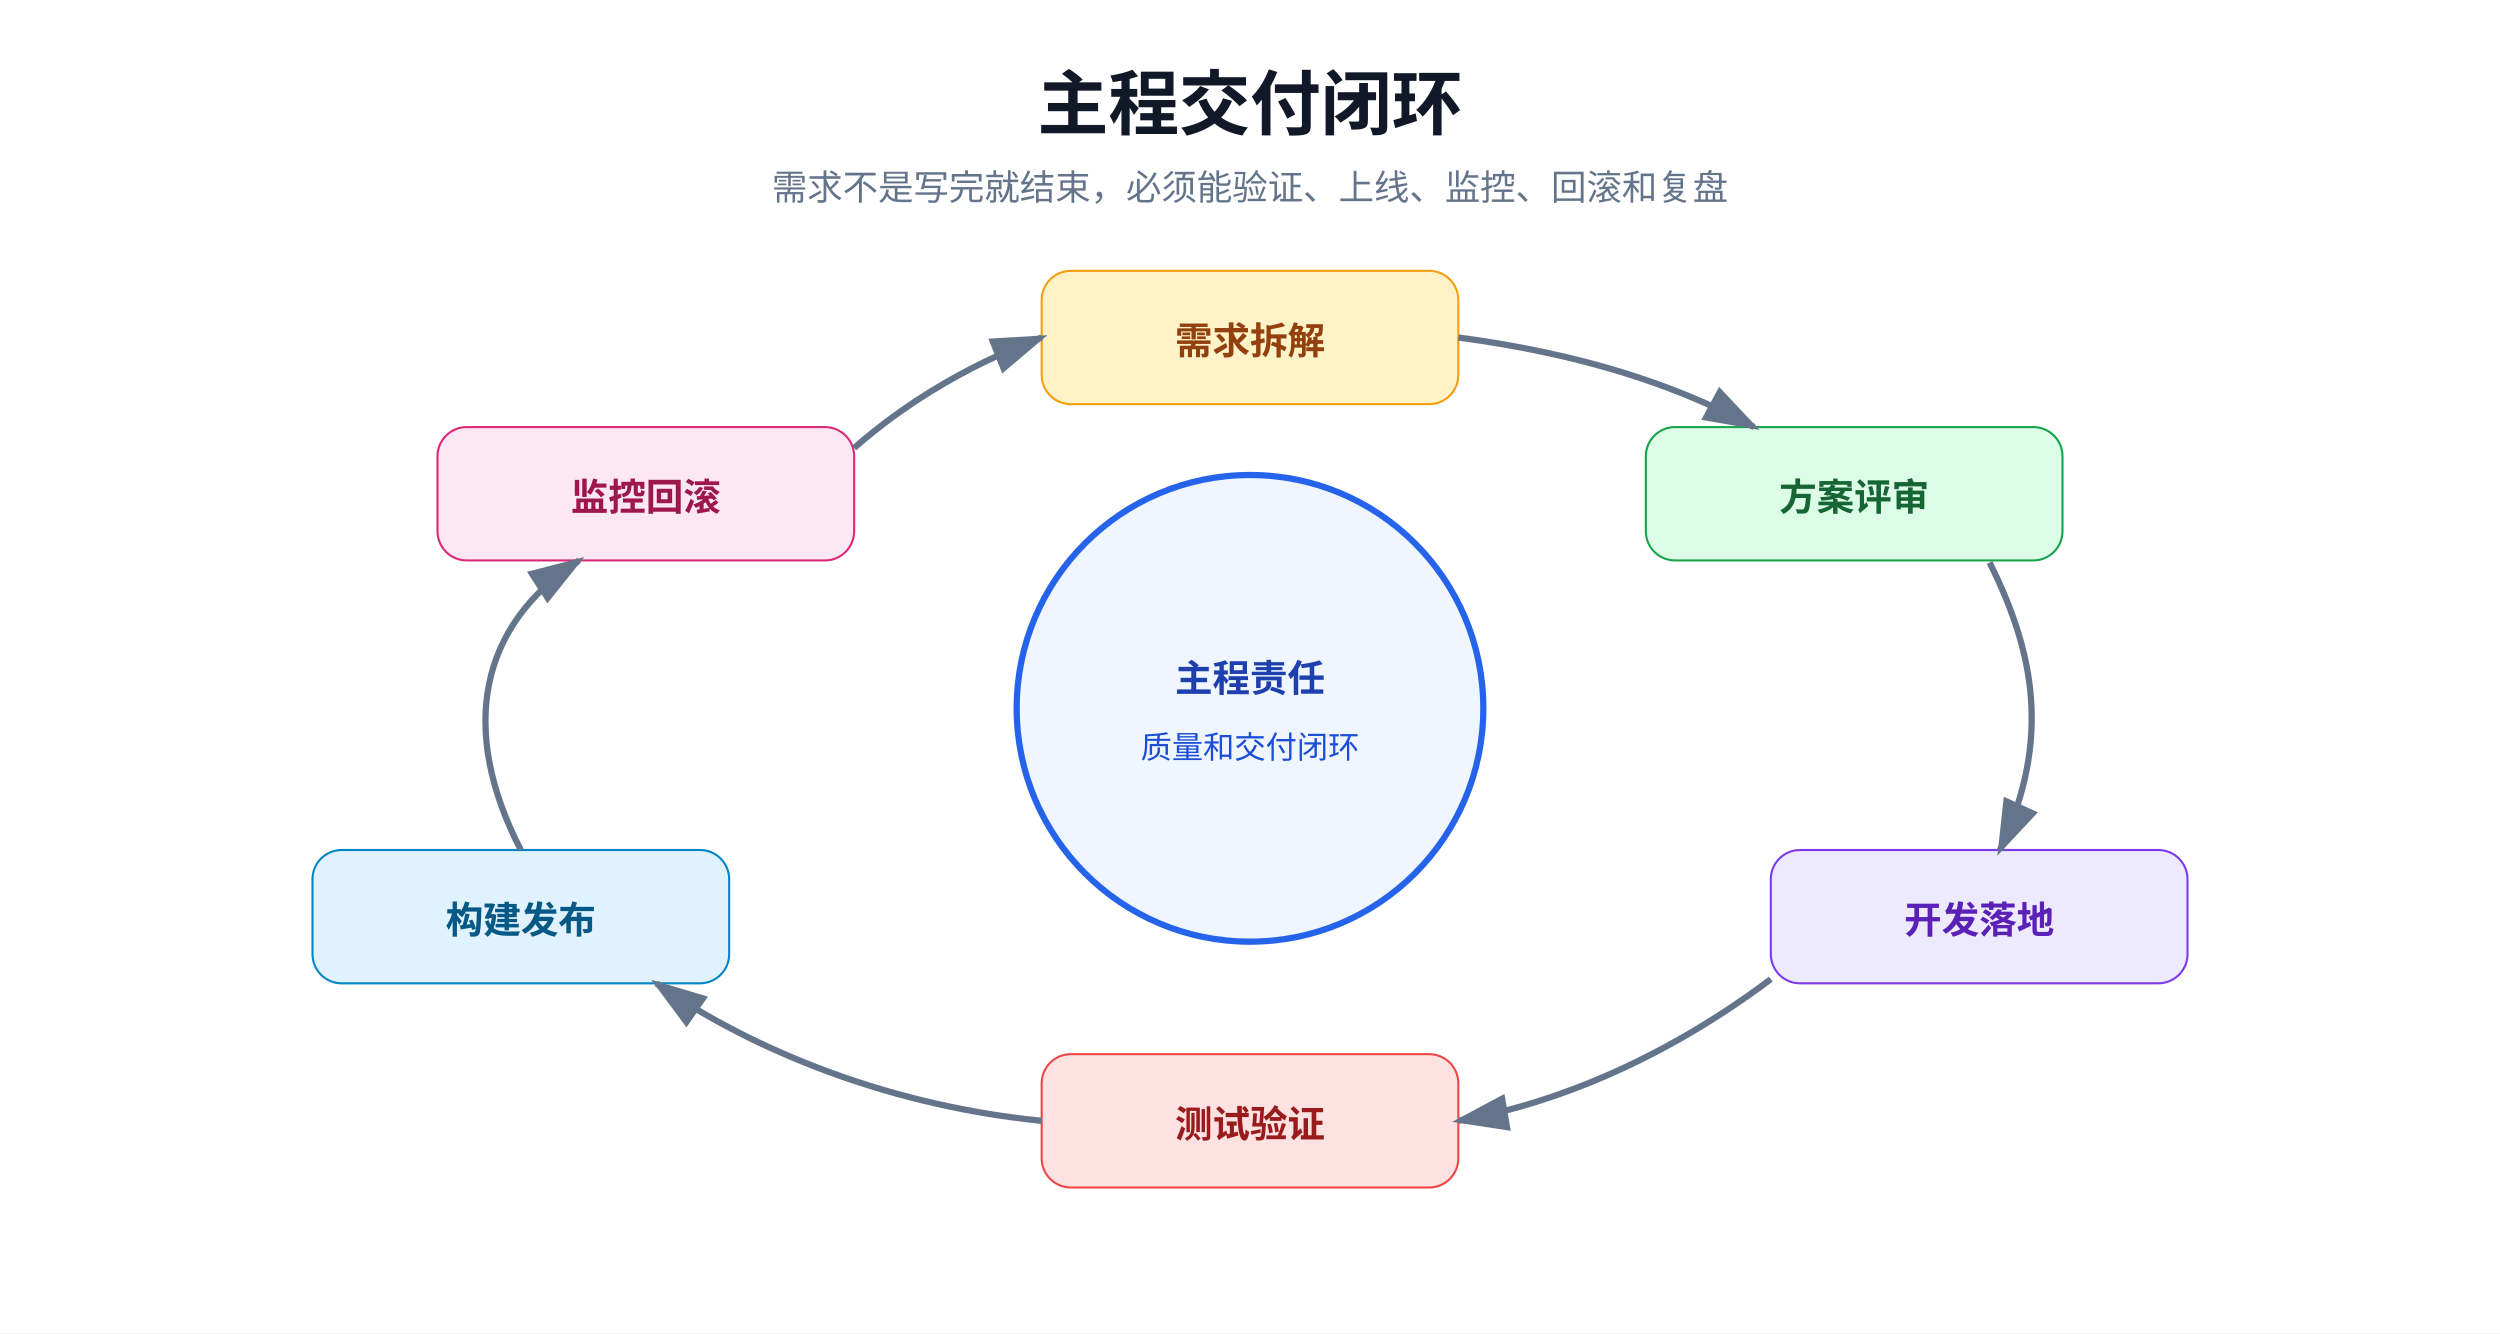
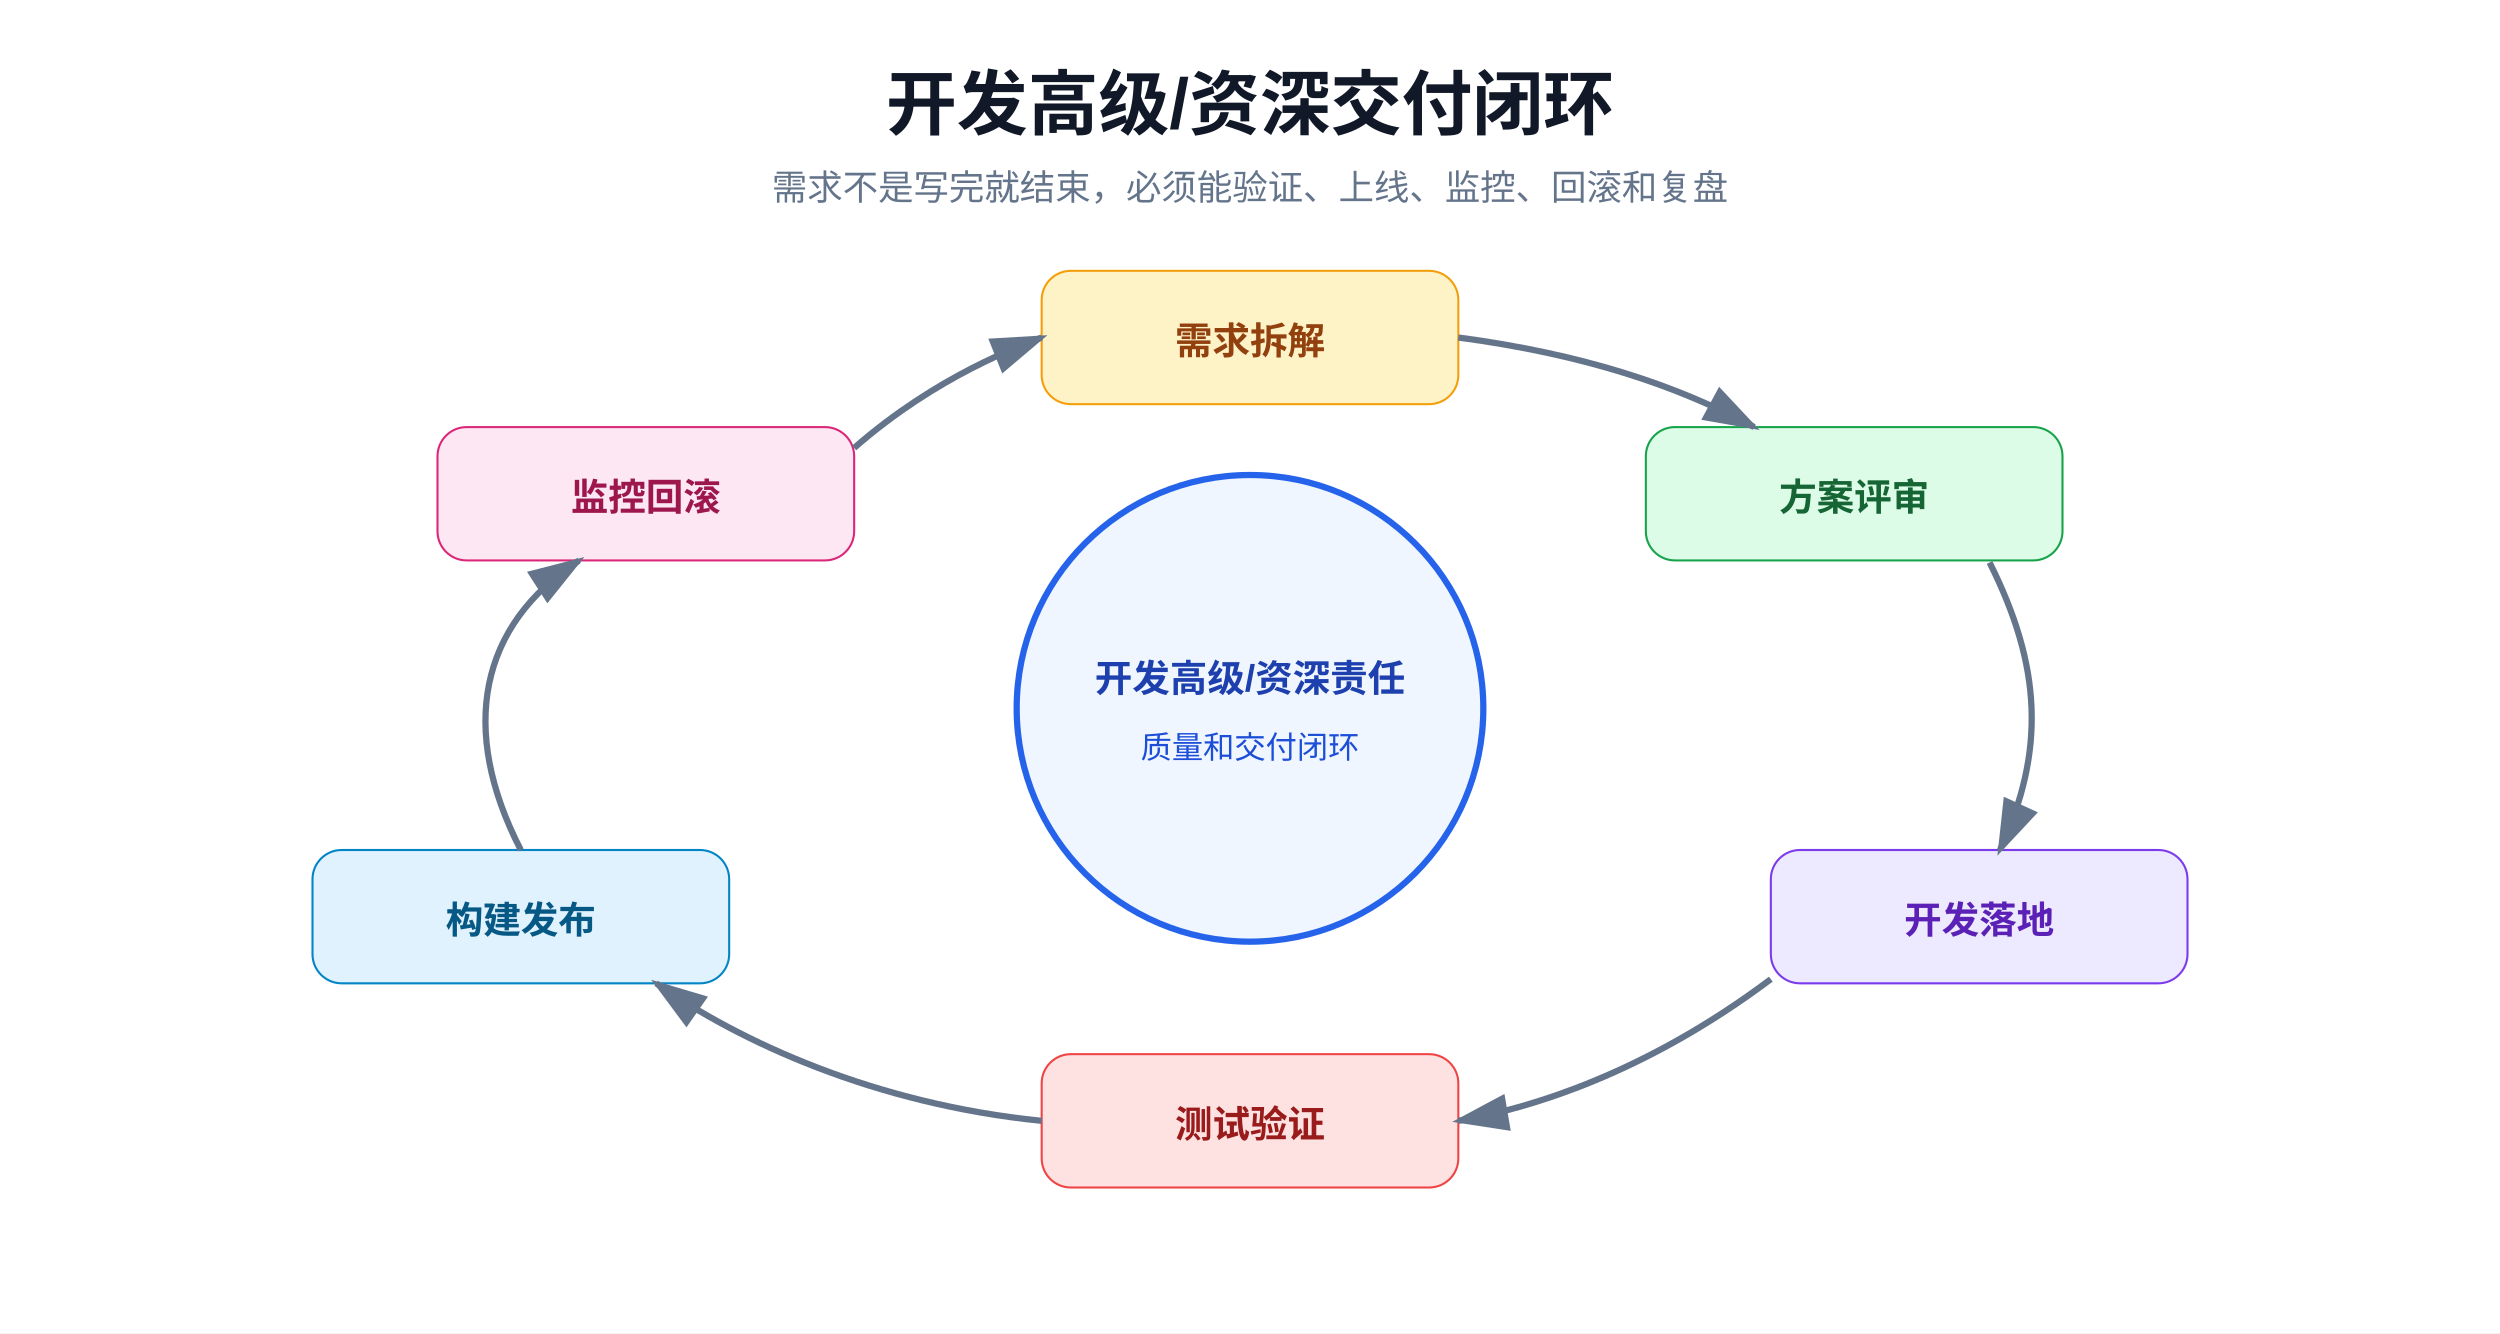
- <svg xmlns="http://www.w3.org/2000/svg" width="1200" height="640" viewBox="0 0 1200 640" role="img" aria-label="Unity 主程交付闭环">
+ <svg xmlns="http://www.w3.org/2000/svg" width="1200" height="640" viewBox="0 0 1200 640" role="img" aria-label="Unity 开发高级/资深交付闭环">
  <rect width="1200" height="640" fill="#ffffff" />
-   <text x="600" y="62" text-anchor="middle" font-family="Arial, 'PingFang SC', sans-serif" font-size="34" font-weight="700" fill="#111827">主程交付闭环</text>
+   <text x="600" y="62" text-anchor="middle" font-family="Arial, 'PingFang SC', sans-serif" font-size="34" font-weight="700" fill="#111827">开发高级/资深交付闭环</text>
  <text x="600" y="96" text-anchor="middle" font-family="Arial, 'PingFang SC', sans-serif" font-size="17" fill="#64748b">需求不是写完就结束，必须能验证、上线、监控、回滚和复盘</text>
  <g font-family="Arial, 'PingFang SC', sans-serif" font-size="18" font-weight="700">
    <circle cx="600" cy="340" r="112" fill="#eff6ff" stroke="#2563eb" stroke-width="3" />
-     <text x="600" y="332" text-anchor="middle" fill="#1e40af">主程责任</text>
+     <text x="600" y="332" text-anchor="middle" fill="#1e40af">开发高级/资深责任</text>
    <text x="600" y="364" text-anchor="middle" font-size="15" font-weight="400" fill="#1d4ed8">质量和交付闭环</text>
    <rect x="500" y="130" width="200" height="64" rx="14" fill="#fef3c7" stroke="#f59e0b" />
    <text x="600" y="170" text-anchor="middle" fill="#92400e">需求拆解</text>
    <rect x="790" y="205" width="200" height="64" rx="14" fill="#dcfce7" stroke="#16a34a" />
    <text x="890" y="245" text-anchor="middle" fill="#166534">方案评审</text>
    <rect x="850" y="408" width="200" height="64" rx="14" fill="#ede9fe" stroke="#7c3aed" />
    <text x="950" y="448" text-anchor="middle" fill="#5b21b6">开发落地</text>
    <rect x="500" y="506" width="200" height="64" rx="14" fill="#fee2e2" stroke="#ef4444" />
    <text x="600" y="546" text-anchor="middle" fill="#991b1b">测试验证</text>
    <rect x="150" y="408" width="200" height="64" rx="14" fill="#e0f2fe" stroke="#0284c7" />
    <text x="250" y="448" text-anchor="middle" fill="#075985">构建发布</text>
    <rect x="210" y="205" width="200" height="64" rx="14" fill="#fce7f3" stroke="#db2777" />
    <text x="310" y="245" text-anchor="middle" fill="#9d174d">监控回滚</text>
  </g>
  <g stroke="#64748b" stroke-width="3" fill="none" marker-end="url(#arrow)">
    <path d="M700 162 C760 170 805 185 842 205" />
    <path d="M955 270 C980 320 982 360 960 408" />
    <path d="M850 470 C790 515 735 532 700 538" />
    <path d="M500 538 C420 530 355 500 315 472" />
    <path d="M250 408 C220 350 230 300 278 269" />
    <path d="M410 215 C450 180 490 166 500 162" />
  </g>
  <defs>
    <marker id="arrow" markerWidth="10" markerHeight="10" refX="8" refY="3" orient="auto" markerUnits="strokeWidth">
      <path d="M0,0 L0,6 L9,3 z" fill="#64748b" />
    </marker>
  </defs>
</svg>
